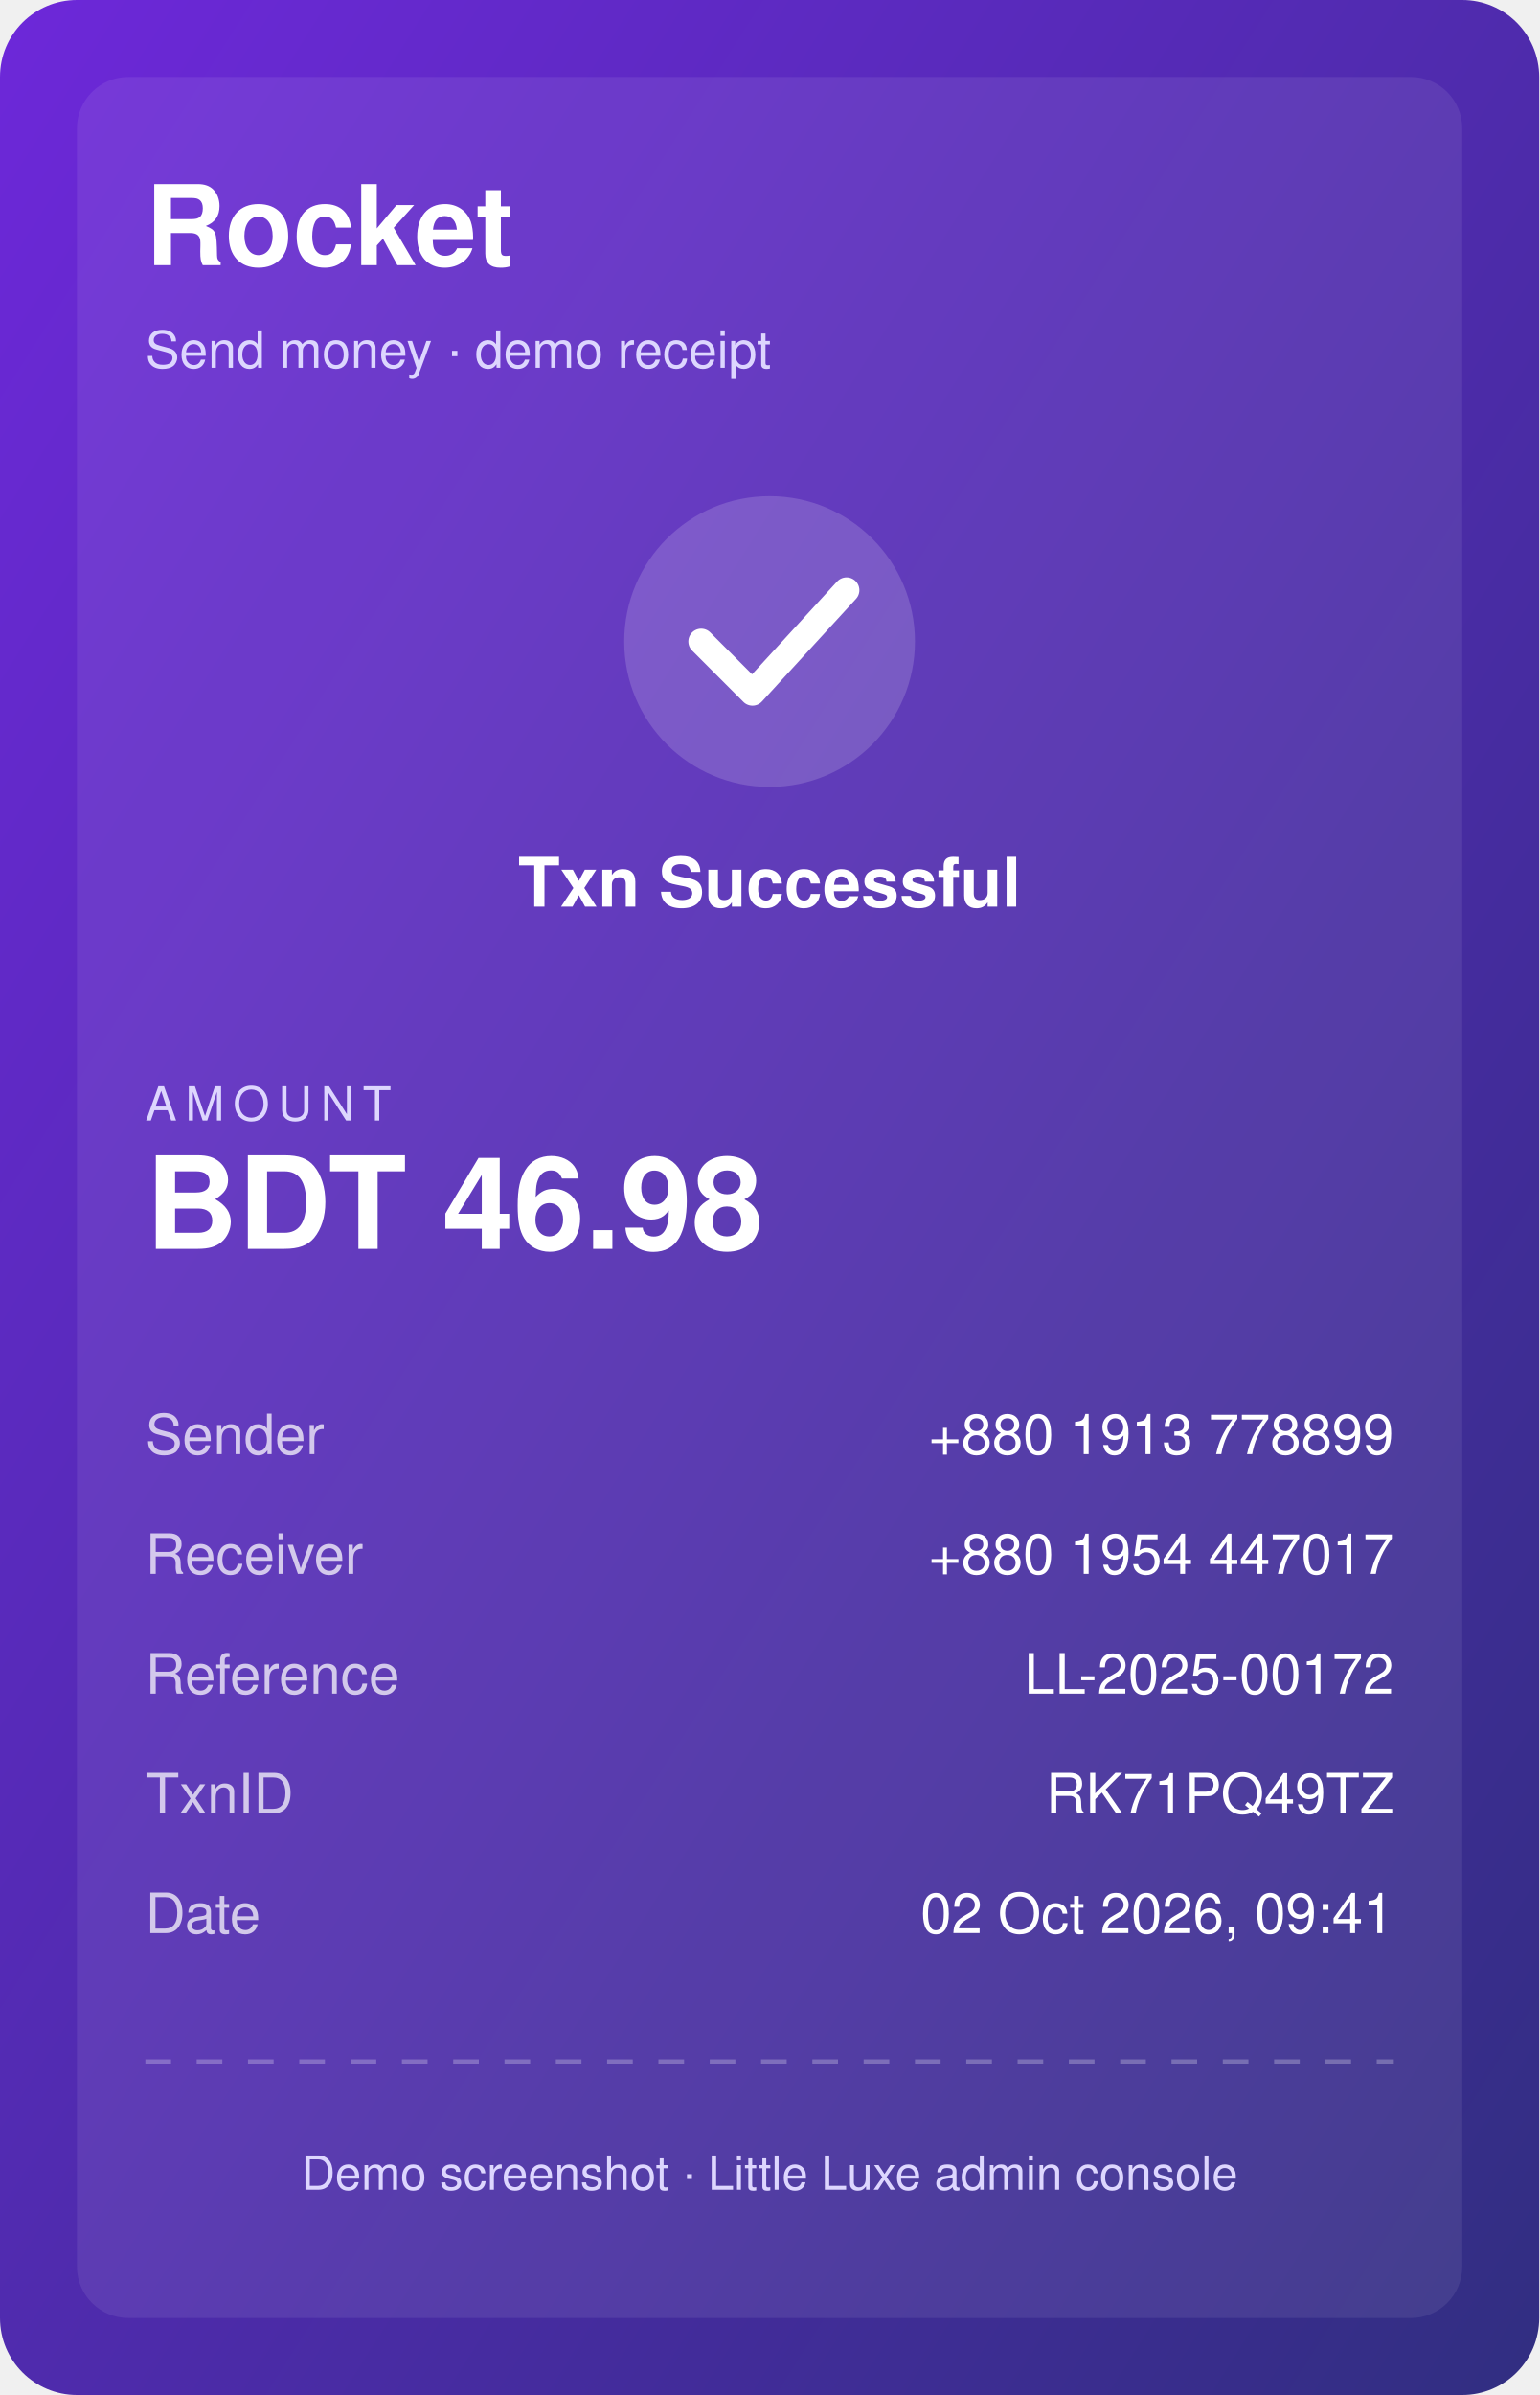
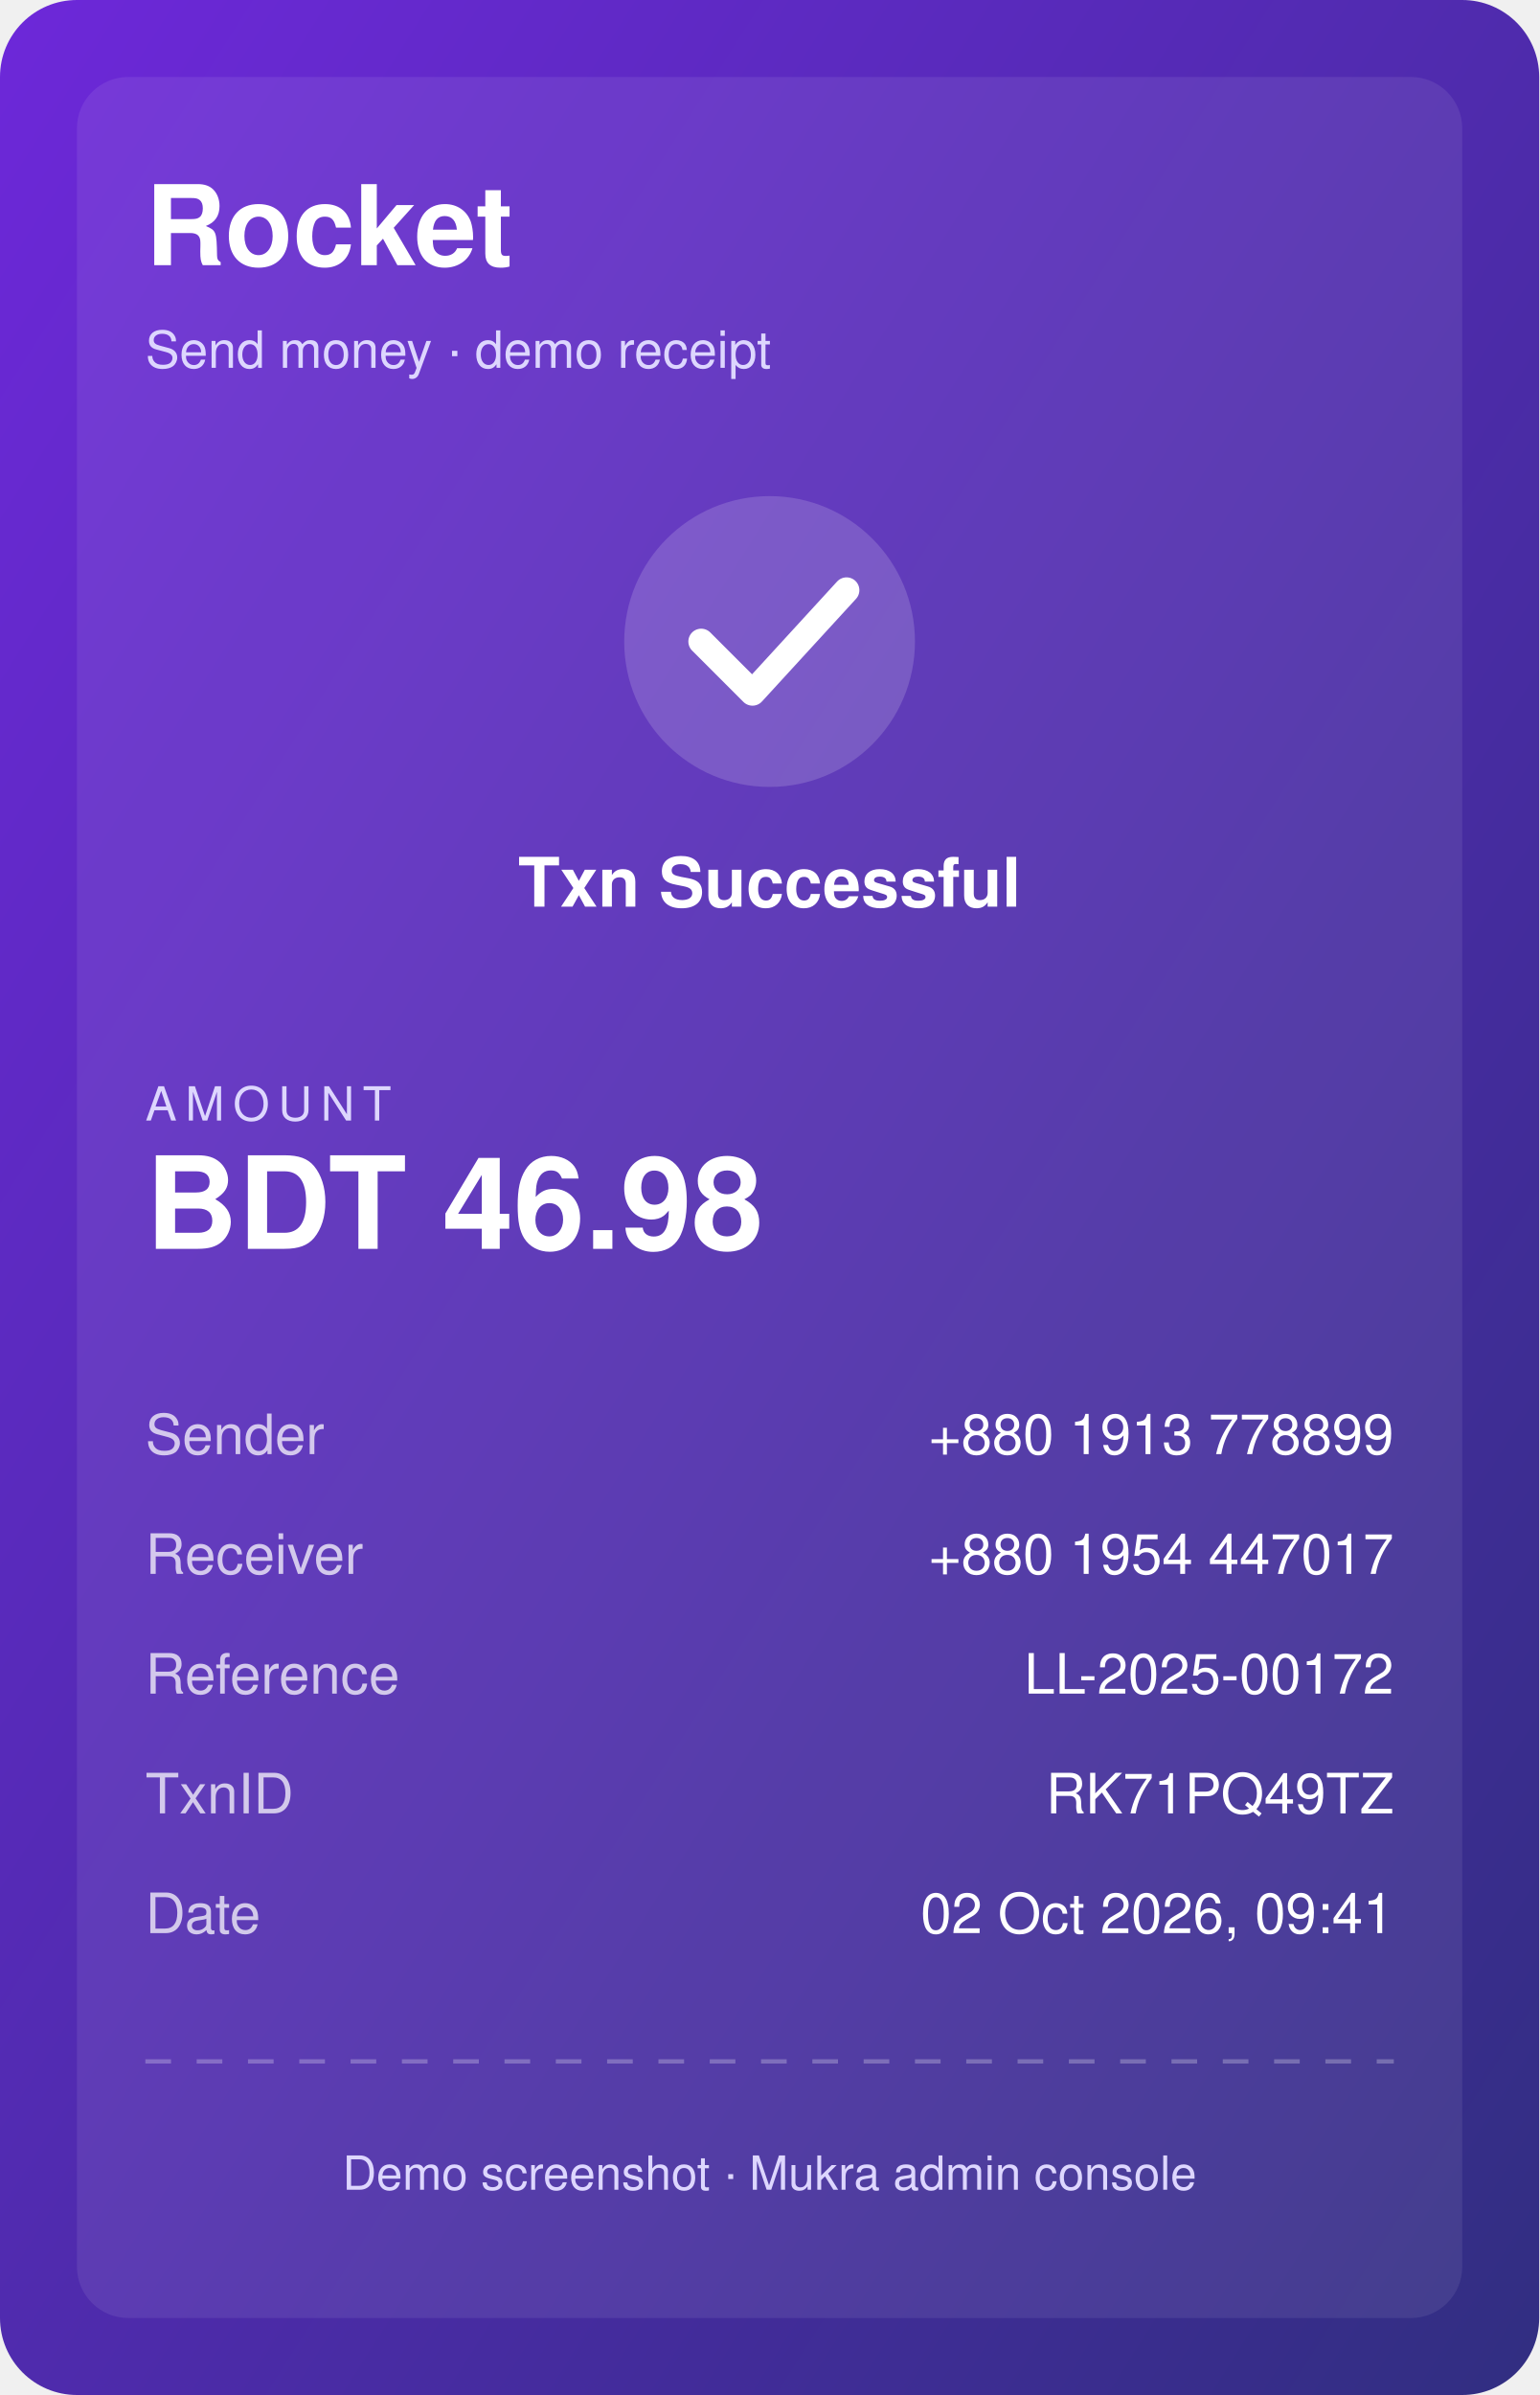
<svg xmlns="http://www.w3.org/2000/svg" viewBox="0 0 360 560" width="360" height="560" role="img" aria-label="Demo Rocket payment receipt">
  <defs>
    <linearGradient id="rocket" x1="0" y1="0" x2="1" y2="1">
      <stop offset="0" stop-color="#6d28d9" />
      <stop offset="1" stop-color="#312e81" />
    </linearGradient>
  </defs>
  <rect width="360" height="560" rx="18" fill="url(#rocket)" />
  <rect x="18" y="18" width="324" height="524" rx="12" fill="#ffffff" opacity="0.08" />
  <text x="34" y="62" fill="#ffffff" font-family="Helvetica, Arial, sans-serif" font-size="26" font-weight="700">Rocket</text>
  <text x="34" y="86" fill="#ddd6fe" font-family="Helvetica, Arial, sans-serif" font-size="12">Send money · demo receipt</text>
  <circle cx="180" cy="150" r="34" fill="#ffffff" opacity="0.16" />
  <path d="M164 150l12 12 22-24" fill="none" stroke="#ffffff" stroke-width="6" stroke-linecap="round" stroke-linejoin="round" />
  <text x="180" y="212" fill="#ffffff" text-anchor="middle" font-family="Helvetica, Arial, sans-serif" font-size="16" font-weight="600">Txn Successful</text>
  <text x="34" y="262" fill="#ddd6fe" font-family="Helvetica, Arial, sans-serif" font-size="11" letter-spacing="2">AMOUNT</text>
  <text x="34" y="292" fill="#ffffff" font-family="Helvetica, Arial, sans-serif" font-size="30" font-weight="700">BDT 46.98</text>
  <g font-family="Helvetica, Arial, sans-serif" font-size="13" fill="#ffffff">
    <text x="34" y="340" opacity="0.72">Sender</text>
    <text x="326" y="340" text-anchor="end">+880 1913 778899</text>
    <text x="34" y="368" opacity="0.72">Receiver</text>
    <text x="326" y="368" text-anchor="end">+880 1954 447017</text>
    <text x="34" y="396" opacity="0.72">Reference</text>
    <text x="326" y="396" text-anchor="end">LL-2025-00172</text>
    <text x="34" y="424" opacity="0.72">TxnID</text>
    <text x="326" y="424" text-anchor="end">RK71PQ49TZ</text>
    <text x="34" y="452" opacity="0.72">Date</text>
    <text x="326" y="452" text-anchor="end">02 Oct 2026, 09:41</text>
  </g>
  <line x1="34" y1="482" x2="326" y2="482" stroke="#ffffff" stroke-opacity="0.25" stroke-dasharray="6 6" />
-   <text x="180" y="512" fill="#ddd6fe" text-anchor="middle" font-family="Helvetica, Arial, sans-serif" font-size="11">Demo screenshot · Little Luxe admin console</text>
+   <text x="180" y="512" fill="#ddd6fe" text-anchor="middle" font-family="Helvetica, Arial, sans-serif" font-size="11">Demo screenshot · Mukra admin console</text>
</svg>
